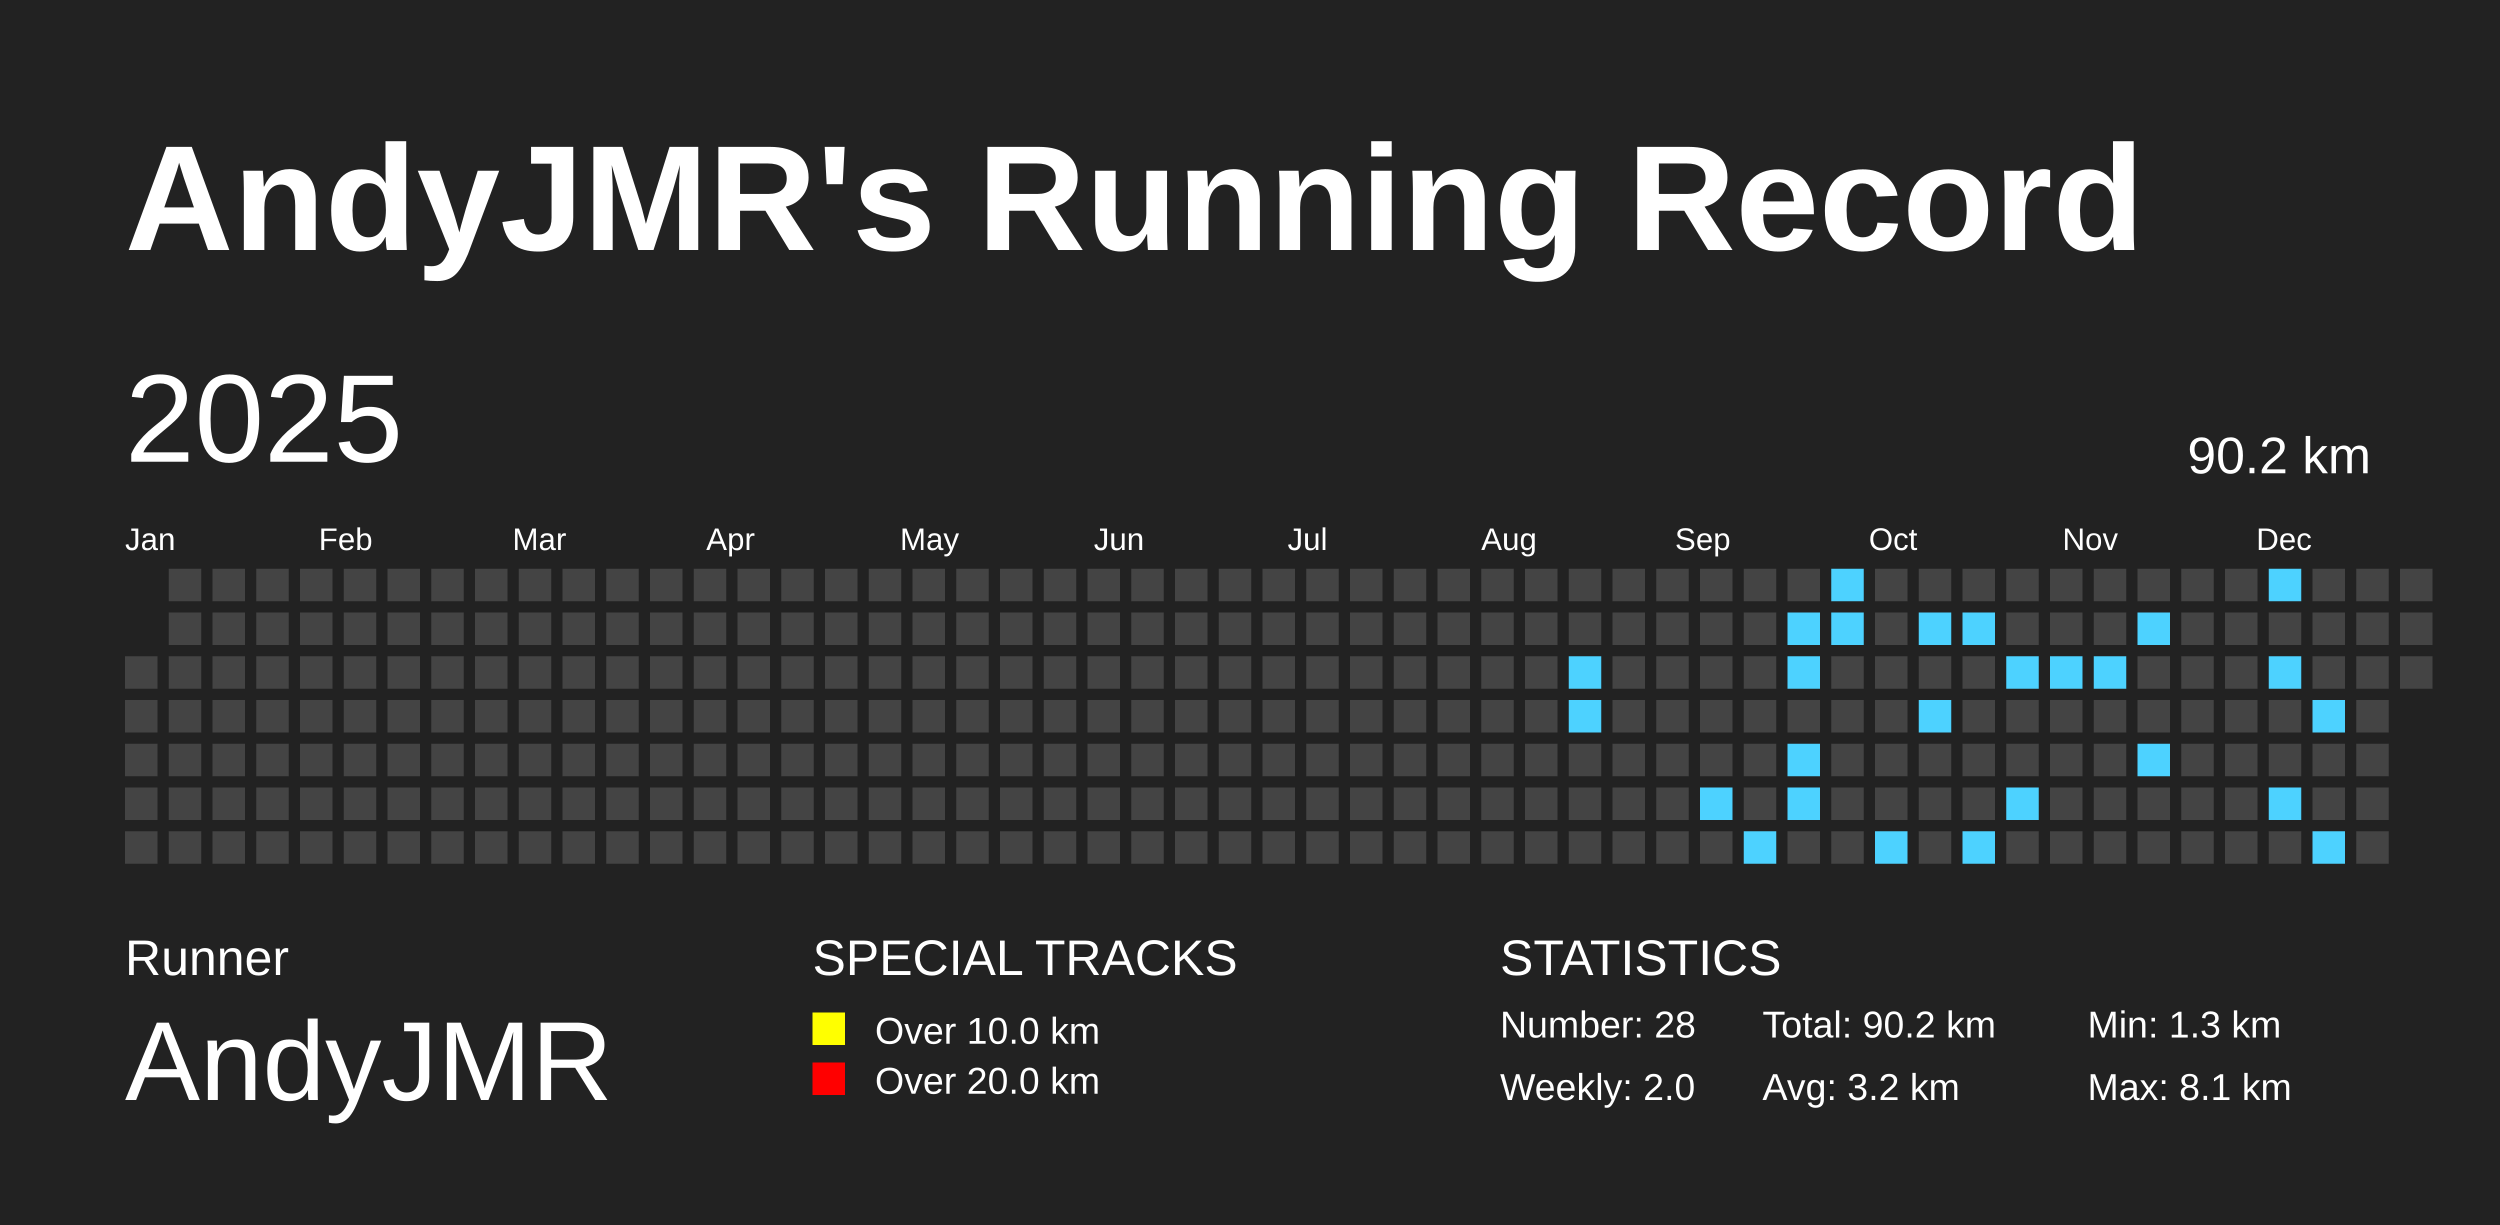
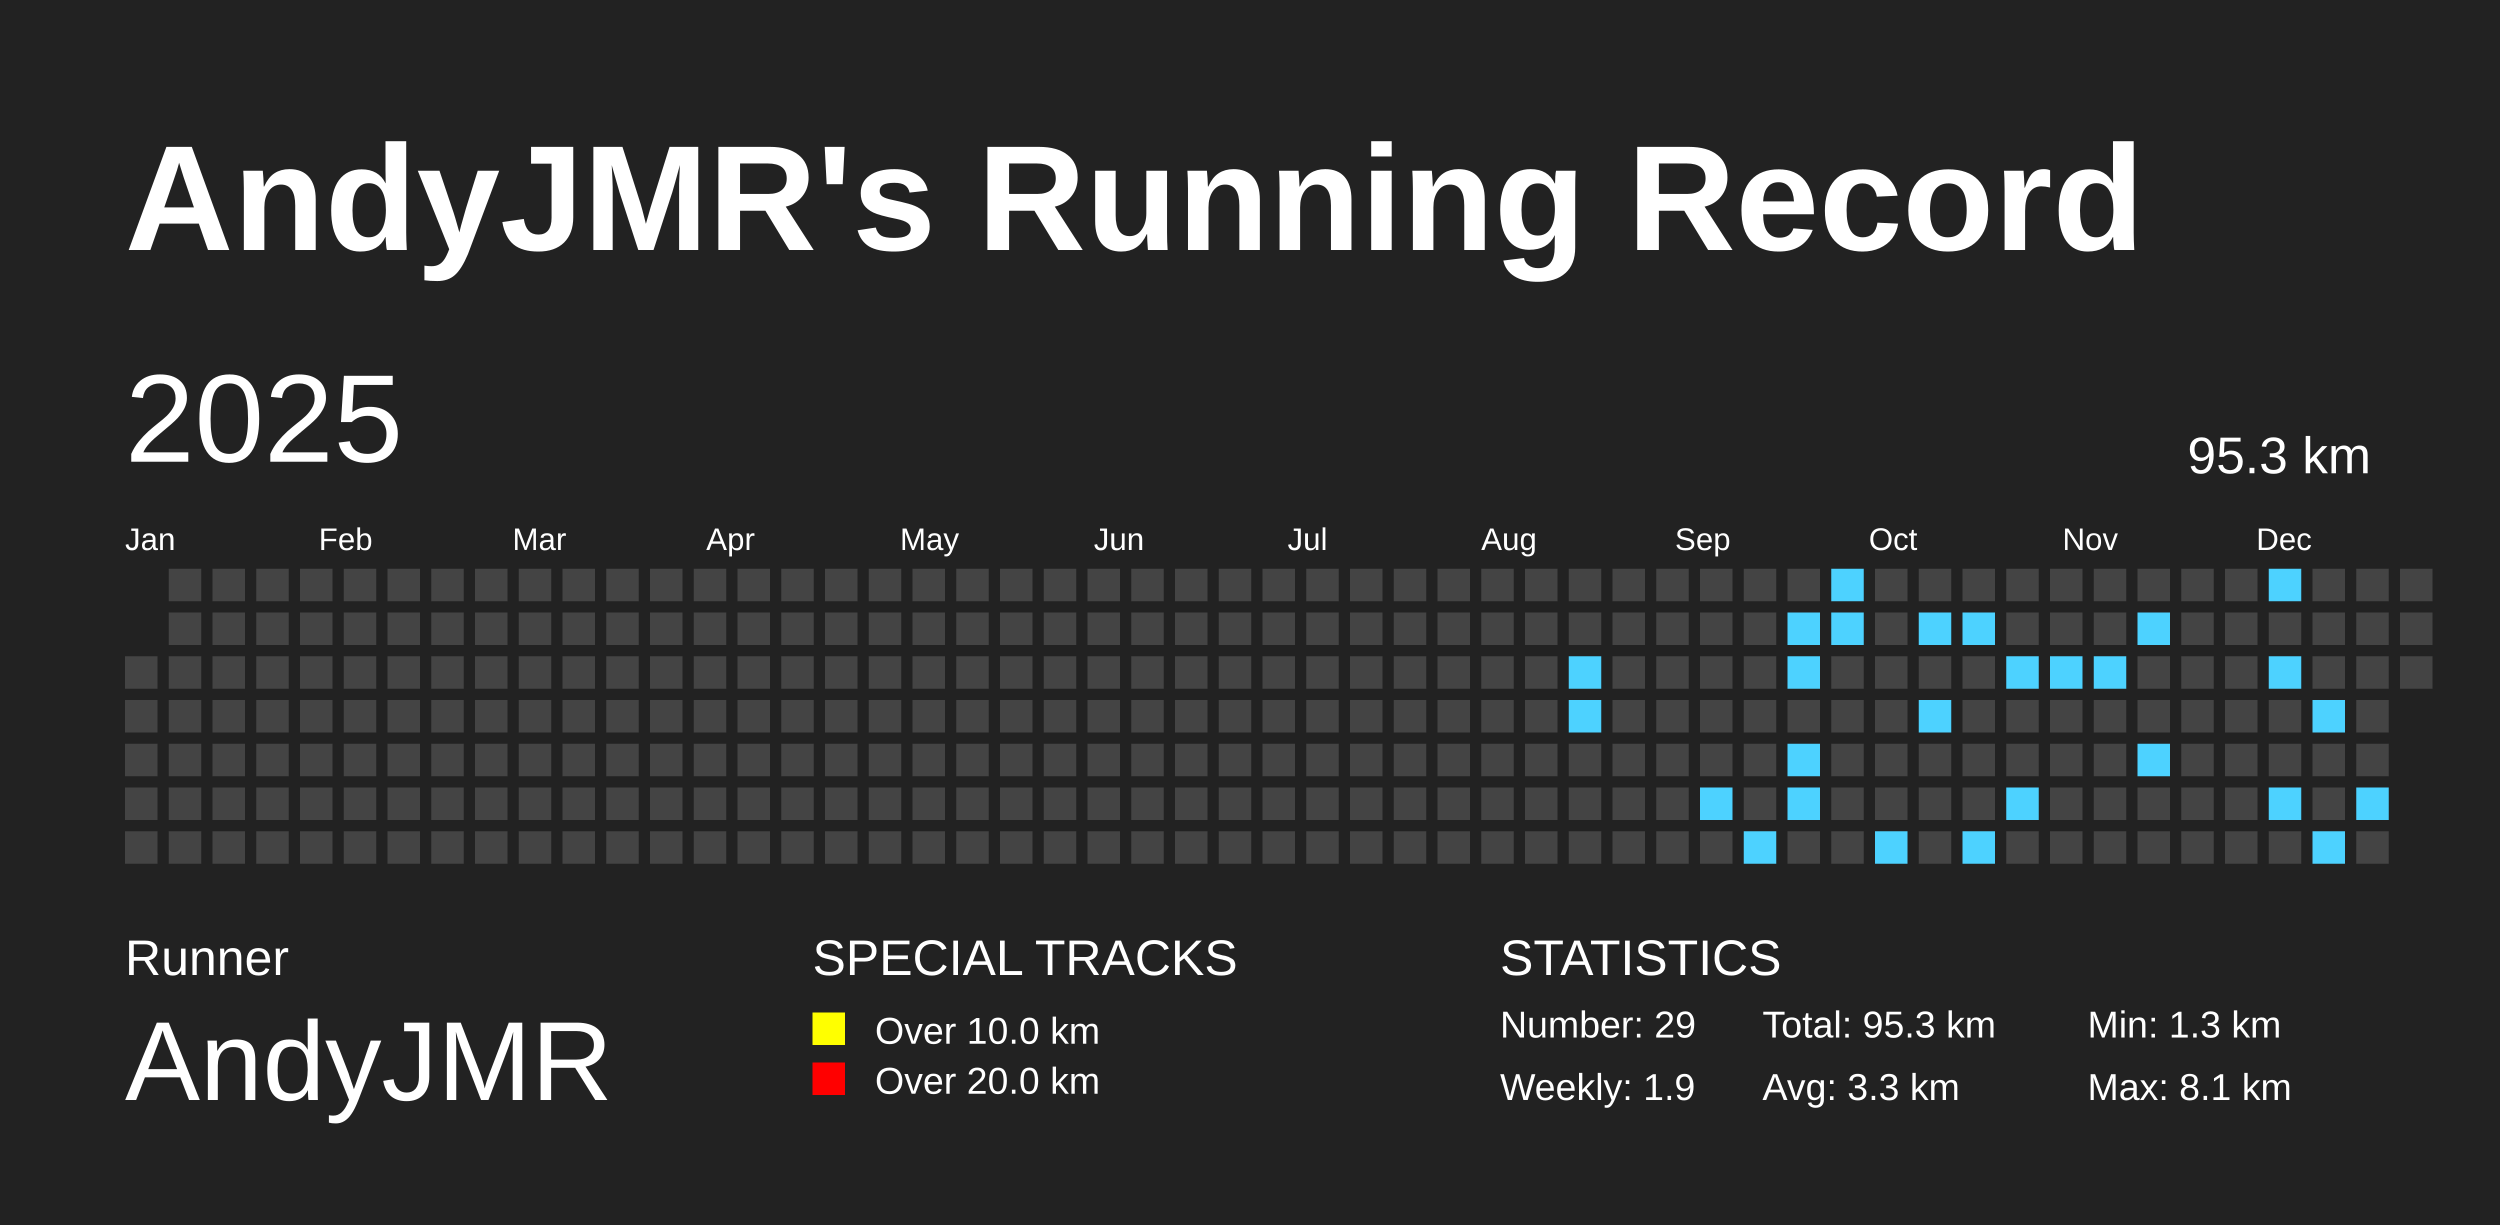
<svg xmlns="http://www.w3.org/2000/svg" baseProfile="full" height="98mm" version="1.1" viewBox="0,0,200,98" width="200mm">
  <defs />
  <rect fill="#222222" height="98" width="200" x="0" y="0" />
  <text fill="#FFFFFF" style="font-size:12px; font-family:Arial; font-weight:bold;" x="10" y="20">AndyJMR's Running Record</text>
  <text fill="#FFFFFF" style="font-size:4px; font-family:Arial" x="10" y="78">Runner</text>
  <text fill="#FFFFFF" style="font-size:9px; font-family:Arial" x="10" y="88">AndyJMR</text>
  <text fill="#FFFFFF" style="font-size:4px; font-family:Arial" x="65" y="78">SPECIAL TRACKS</text>
  <rect fill="yellow" height="2.6" width="2.6" x="65" y="81" />
  <text fill="#FFFFFF" style="font-size:3px; font-family:Arial" x="70" y="83.5">Over 10.0 km</text>
  <rect fill="red" height="2.6" width="2.6" x="65" y="85" />
  <text fill="#FFFFFF" style="font-size:3px; font-family:Arial" x="70" y="87.5">Over 20.0 km</text>
  <text fill="#FFFFFF" style="font-size:4px; font-family:Arial" x="120" y="78">STATISTICS</text>
-   <text fill="#FFFFFF" style="font-size:3px; font-family:Arial" x="120" y="83">Number: 28</text>
-   <text fill="#FFFFFF" style="font-size:3px; font-family:Arial" x="120" y="88">Weekly: 2.0</text>
-   <text fill="#FFFFFF" style="font-size:3px; font-family:Arial" x="141" y="83">Total: 90.2 km</text>
-   <text fill="#FFFFFF" style="font-size:3px; font-family:Arial" x="141" y="88">Avg: 3.2 km</text>
+   <text fill="#FFFFFF" style="font-size:3px; font-family:Arial" x="120" y="83">Number: 29</text>
+   <text fill="#FFFFFF" style="font-size:3px; font-family:Arial" x="120" y="88">Weekly: 1.9</text>
+   <text fill="#FFFFFF" style="font-size:3px; font-family:Arial" x="141" y="83">Total: 95.3 km</text>
+   <text fill="#FFFFFF" style="font-size:3px; font-family:Arial" x="141" y="88">Avg: 3.3 km</text>
  <text fill="#FFFFFF" style="font-size:3px; font-family:Arial" x="167" y="83">Min: 1.3 km</text>
  <text fill="#FFFFFF" style="font-size:3px; font-family:Arial" x="167" y="88">Max: 8.1 km</text>
  <text dominant-baseline="hanging" fill="#FFFFFF" style="font-size:10.0px; font-family:Arial;" x="10" y="30">2025</text>
-   <text dominant-baseline="hanging" fill="#FFFFFF" style="font-size:4.125px; font-family:Arial;" x="175" y="35">90.2 km</text>
+   <text dominant-baseline="hanging" fill="#FFFFFF" style="font-size:4.125px; font-family:Arial;" x="175" y="35">95.3 km</text>
  <text fill="#FFFFFF" style="font-size:2.5px; font-family:Arial" x="10.0" y="44">Jan</text>
  <text fill="#FFFFFF" style="font-size:2.5px; font-family:Arial" x="25.5" y="44">Feb</text>
  <text fill="#FFFFFF" style="font-size:2.5px; font-family:Arial" x="41.0" y="44">Mar</text>
  <text fill="#FFFFFF" style="font-size:2.5px; font-family:Arial" x="56.5" y="44">Apr</text>
  <text fill="#FFFFFF" style="font-size:2.5px; font-family:Arial" x="72.0" y="44">May</text>
  <text fill="#FFFFFF" style="font-size:2.5px; font-family:Arial" x="87.5" y="44">Jun</text>
  <text fill="#FFFFFF" style="font-size:2.5px; font-family:Arial" x="103.0" y="44">Jul</text>
  <text fill="#FFFFFF" style="font-size:2.5px; font-family:Arial" x="118.5" y="44">Aug</text>
  <text fill="#FFFFFF" style="font-size:2.5px; font-family:Arial" x="134.0" y="44">Sep</text>
  <text fill="#FFFFFF" style="font-size:2.5px; font-family:Arial" x="149.5" y="44">Oct</text>
  <text fill="#FFFFFF" style="font-size:2.5px; font-family:Arial" x="165.0" y="44">Nov</text>
  <text fill="#FFFFFF" style="font-size:2.5px; font-family:Arial" x="180.5" y="44">Dec</text>
  <rect fill="#444444" height="2.6" width="2.6" x="10.0" y="52.5" />
  <rect fill="#444444" height="2.6" width="2.6" x="10.0" y="56.0" />
  <rect fill="#444444" height="2.6" width="2.6" x="10.0" y="59.5" />
  <rect fill="#444444" height="2.6" width="2.6" x="10.0" y="63.0" />
  <rect fill="#444444" height="2.6" width="2.6" x="10.0" y="66.5" />
  <rect fill="#444444" height="2.6" width="2.6" x="13.5" y="45.5" />
  <rect fill="#444444" height="2.6" width="2.6" x="13.5" y="49.0" />
  <rect fill="#444444" height="2.6" width="2.6" x="13.5" y="52.5" />
  <rect fill="#444444" height="2.6" width="2.6" x="13.5" y="56.0" />
  <rect fill="#444444" height="2.6" width="2.6" x="13.5" y="59.5" />
  <rect fill="#444444" height="2.6" width="2.6" x="13.5" y="63.0" />
  <rect fill="#444444" height="2.6" width="2.6" x="13.5" y="66.5" />
  <rect fill="#444444" height="2.6" width="2.6" x="17.0" y="45.5" />
  <rect fill="#444444" height="2.6" width="2.6" x="17.0" y="49.0" />
  <rect fill="#444444" height="2.6" width="2.6" x="17.0" y="52.5" />
  <rect fill="#444444" height="2.6" width="2.6" x="17.0" y="56.0" />
  <rect fill="#444444" height="2.6" width="2.6" x="17.0" y="59.5" />
  <rect fill="#444444" height="2.6" width="2.6" x="17.0" y="63.0" />
  <rect fill="#444444" height="2.6" width="2.6" x="17.0" y="66.5" />
  <rect fill="#444444" height="2.6" width="2.6" x="20.5" y="45.5" />
  <rect fill="#444444" height="2.6" width="2.6" x="20.5" y="49.0" />
  <rect fill="#444444" height="2.6" width="2.6" x="20.5" y="52.5" />
  <rect fill="#444444" height="2.6" width="2.6" x="20.5" y="56.0" />
  <rect fill="#444444" height="2.6" width="2.6" x="20.5" y="59.5" />
  <rect fill="#444444" height="2.6" width="2.6" x="20.5" y="63.0" />
  <rect fill="#444444" height="2.6" width="2.6" x="20.5" y="66.5" />
  <rect fill="#444444" height="2.6" width="2.6" x="24.0" y="45.5" />
  <rect fill="#444444" height="2.6" width="2.6" x="24.0" y="49.0" />
  <rect fill="#444444" height="2.6" width="2.6" x="24.0" y="52.5" />
  <rect fill="#444444" height="2.6" width="2.6" x="24.0" y="56.0" />
  <rect fill="#444444" height="2.6" width="2.6" x="24.0" y="59.5" />
  <rect fill="#444444" height="2.6" width="2.6" x="24.0" y="63.0" />
  <rect fill="#444444" height="2.6" width="2.6" x="24.0" y="66.5" />
  <rect fill="#444444" height="2.6" width="2.6" x="27.5" y="45.5" />
  <rect fill="#444444" height="2.6" width="2.6" x="27.5" y="49.0" />
  <rect fill="#444444" height="2.6" width="2.6" x="27.5" y="52.5" />
  <rect fill="#444444" height="2.6" width="2.6" x="27.5" y="56.0" />
  <rect fill="#444444" height="2.6" width="2.6" x="27.5" y="59.5" />
  <rect fill="#444444" height="2.6" width="2.6" x="27.5" y="63.0" />
  <rect fill="#444444" height="2.6" width="2.6" x="27.5" y="66.5" />
  <rect fill="#444444" height="2.6" width="2.6" x="31.0" y="45.5" />
  <rect fill="#444444" height="2.6" width="2.6" x="31.0" y="49.0" />
  <rect fill="#444444" height="2.6" width="2.6" x="31.0" y="52.5" />
  <rect fill="#444444" height="2.6" width="2.6" x="31.0" y="56.0" />
  <rect fill="#444444" height="2.6" width="2.6" x="31.0" y="59.5" />
  <rect fill="#444444" height="2.6" width="2.6" x="31.0" y="63.0" />
  <rect fill="#444444" height="2.6" width="2.6" x="31.0" y="66.5" />
  <rect fill="#444444" height="2.6" width="2.6" x="34.5" y="45.5" />
  <rect fill="#444444" height="2.6" width="2.6" x="34.5" y="49.0" />
  <rect fill="#444444" height="2.6" width="2.6" x="34.5" y="52.5" />
  <rect fill="#444444" height="2.6" width="2.6" x="34.5" y="56.0" />
  <rect fill="#444444" height="2.6" width="2.6" x="34.5" y="59.5" />
  <rect fill="#444444" height="2.6" width="2.6" x="34.5" y="63.0" />
  <rect fill="#444444" height="2.6" width="2.6" x="34.5" y="66.5" />
  <rect fill="#444444" height="2.6" width="2.6" x="38.0" y="45.5" />
  <rect fill="#444444" height="2.6" width="2.6" x="38.0" y="49.0" />
  <rect fill="#444444" height="2.6" width="2.6" x="38.0" y="52.5" />
  <rect fill="#444444" height="2.6" width="2.6" x="38.0" y="56.0" />
  <rect fill="#444444" height="2.6" width="2.6" x="38.0" y="59.5" />
  <rect fill="#444444" height="2.6" width="2.6" x="38.0" y="63.0" />
  <rect fill="#444444" height="2.6" width="2.6" x="38.0" y="66.5" />
  <rect fill="#444444" height="2.6" width="2.6" x="41.5" y="45.5" />
  <rect fill="#444444" height="2.6" width="2.6" x="41.5" y="49.0" />
  <rect fill="#444444" height="2.6" width="2.6" x="41.5" y="52.5" />
  <rect fill="#444444" height="2.6" width="2.6" x="41.5" y="56.0" />
  <rect fill="#444444" height="2.6" width="2.6" x="41.5" y="59.5" />
  <rect fill="#444444" height="2.6" width="2.6" x="41.5" y="63.0" />
  <rect fill="#444444" height="2.6" width="2.6" x="41.5" y="66.5" />
  <rect fill="#444444" height="2.6" width="2.6" x="45.0" y="45.5" />
  <rect fill="#444444" height="2.6" width="2.6" x="45.0" y="49.0" />
  <rect fill="#444444" height="2.6" width="2.6" x="45.0" y="52.5" />
  <rect fill="#444444" height="2.6" width="2.6" x="45.0" y="56.0" />
  <rect fill="#444444" height="2.6" width="2.6" x="45.0" y="59.5" />
  <rect fill="#444444" height="2.6" width="2.6" x="45.0" y="63.0" />
  <rect fill="#444444" height="2.6" width="2.6" x="45.0" y="66.5" />
  <rect fill="#444444" height="2.6" width="2.6" x="48.5" y="45.5" />
  <rect fill="#444444" height="2.6" width="2.6" x="48.5" y="49.0" />
  <rect fill="#444444" height="2.6" width="2.6" x="48.5" y="52.5" />
  <rect fill="#444444" height="2.6" width="2.6" x="48.5" y="56.0" />
  <rect fill="#444444" height="2.6" width="2.6" x="48.5" y="59.5" />
  <rect fill="#444444" height="2.6" width="2.6" x="48.5" y="63.0" />
  <rect fill="#444444" height="2.6" width="2.6" x="48.5" y="66.5" />
  <rect fill="#444444" height="2.6" width="2.6" x="52.0" y="45.5" />
  <rect fill="#444444" height="2.6" width="2.6" x="52.0" y="49.0" />
  <rect fill="#444444" height="2.6" width="2.6" x="52.0" y="52.5" />
  <rect fill="#444444" height="2.6" width="2.6" x="52.0" y="56.0" />
  <rect fill="#444444" height="2.6" width="2.6" x="52.0" y="59.5" />
  <rect fill="#444444" height="2.6" width="2.6" x="52.0" y="63.0" />
  <rect fill="#444444" height="2.6" width="2.6" x="52.0" y="66.5" />
  <rect fill="#444444" height="2.6" width="2.6" x="55.5" y="45.5" />
  <rect fill="#444444" height="2.6" width="2.6" x="55.5" y="49.0" />
  <rect fill="#444444" height="2.6" width="2.6" x="55.5" y="52.5" />
  <rect fill="#444444" height="2.6" width="2.6" x="55.5" y="56.0" />
  <rect fill="#444444" height="2.6" width="2.6" x="55.5" y="59.5" />
  <rect fill="#444444" height="2.6" width="2.6" x="55.5" y="63.0" />
  <rect fill="#444444" height="2.6" width="2.6" x="55.5" y="66.5" />
  <rect fill="#444444" height="2.6" width="2.6" x="59.0" y="45.5" />
  <rect fill="#444444" height="2.6" width="2.6" x="59.0" y="49.0" />
  <rect fill="#444444" height="2.6" width="2.6" x="59.0" y="52.5" />
  <rect fill="#444444" height="2.6" width="2.6" x="59.0" y="56.0" />
  <rect fill="#444444" height="2.6" width="2.6" x="59.0" y="59.5" />
  <rect fill="#444444" height="2.6" width="2.6" x="59.0" y="63.0" />
  <rect fill="#444444" height="2.6" width="2.6" x="59.0" y="66.5" />
  <rect fill="#444444" height="2.6" width="2.6" x="62.5" y="45.5" />
  <rect fill="#444444" height="2.6" width="2.6" x="62.5" y="49.0" />
  <rect fill="#444444" height="2.6" width="2.6" x="62.5" y="52.5" />
  <rect fill="#444444" height="2.6" width="2.6" x="62.5" y="56.0" />
  <rect fill="#444444" height="2.6" width="2.6" x="62.5" y="59.5" />
  <rect fill="#444444" height="2.6" width="2.6" x="62.5" y="63.0" />
  <rect fill="#444444" height="2.6" width="2.6" x="62.5" y="66.5" />
  <rect fill="#444444" height="2.6" width="2.6" x="66.0" y="45.5" />
  <rect fill="#444444" height="2.6" width="2.6" x="66.0" y="49.0" />
  <rect fill="#444444" height="2.6" width="2.6" x="66.0" y="52.5" />
  <rect fill="#444444" height="2.6" width="2.6" x="66.0" y="56.0" />
  <rect fill="#444444" height="2.6" width="2.6" x="66.0" y="59.5" />
  <rect fill="#444444" height="2.6" width="2.6" x="66.0" y="63.0" />
  <rect fill="#444444" height="2.6" width="2.6" x="66.0" y="66.5" />
  <rect fill="#444444" height="2.6" width="2.6" x="69.5" y="45.5" />
  <rect fill="#444444" height="2.6" width="2.6" x="69.5" y="49.0" />
  <rect fill="#444444" height="2.6" width="2.6" x="69.5" y="52.5" />
  <rect fill="#444444" height="2.6" width="2.6" x="69.5" y="56.0" />
  <rect fill="#444444" height="2.6" width="2.6" x="69.5" y="59.5" />
  <rect fill="#444444" height="2.6" width="2.6" x="69.5" y="63.0" />
  <rect fill="#444444" height="2.6" width="2.6" x="69.5" y="66.5" />
  <rect fill="#444444" height="2.6" width="2.6" x="73.0" y="45.5" />
  <rect fill="#444444" height="2.6" width="2.6" x="73.0" y="49.0" />
  <rect fill="#444444" height="2.6" width="2.6" x="73.0" y="52.5" />
  <rect fill="#444444" height="2.6" width="2.6" x="73.0" y="56.0" />
  <rect fill="#444444" height="2.6" width="2.6" x="73.0" y="59.5" />
  <rect fill="#444444" height="2.6" width="2.6" x="73.0" y="63.0" />
  <rect fill="#444444" height="2.6" width="2.6" x="73.0" y="66.5" />
  <rect fill="#444444" height="2.6" width="2.6" x="76.5" y="45.5" />
  <rect fill="#444444" height="2.6" width="2.6" x="76.5" y="49.0" />
  <rect fill="#444444" height="2.6" width="2.6" x="76.5" y="52.5" />
  <rect fill="#444444" height="2.6" width="2.6" x="76.5" y="56.0" />
  <rect fill="#444444" height="2.6" width="2.6" x="76.5" y="59.5" />
  <rect fill="#444444" height="2.6" width="2.6" x="76.5" y="63.0" />
  <rect fill="#444444" height="2.6" width="2.6" x="76.5" y="66.5" />
  <rect fill="#444444" height="2.6" width="2.6" x="80.0" y="45.5" />
  <rect fill="#444444" height="2.6" width="2.6" x="80.0" y="49.0" />
  <rect fill="#444444" height="2.6" width="2.6" x="80.0" y="52.5" />
  <rect fill="#444444" height="2.6" width="2.6" x="80.0" y="56.0" />
  <rect fill="#444444" height="2.6" width="2.6" x="80.0" y="59.5" />
  <rect fill="#444444" height="2.6" width="2.6" x="80.0" y="63.0" />
  <rect fill="#444444" height="2.6" width="2.6" x="80.0" y="66.5" />
  <rect fill="#444444" height="2.6" width="2.6" x="83.5" y="45.5" />
  <rect fill="#444444" height="2.6" width="2.6" x="83.5" y="49.0" />
  <rect fill="#444444" height="2.6" width="2.6" x="83.5" y="52.5" />
  <rect fill="#444444" height="2.6" width="2.6" x="83.5" y="56.0" />
  <rect fill="#444444" height="2.6" width="2.6" x="83.5" y="59.5" />
  <rect fill="#444444" height="2.6" width="2.6" x="83.5" y="63.0" />
  <rect fill="#444444" height="2.6" width="2.6" x="83.5" y="66.5" />
  <rect fill="#444444" height="2.6" width="2.6" x="87.0" y="45.5" />
  <rect fill="#444444" height="2.6" width="2.6" x="87.0" y="49.0" />
  <rect fill="#444444" height="2.6" width="2.6" x="87.0" y="52.5" />
  <rect fill="#444444" height="2.6" width="2.6" x="87.0" y="56.0" />
  <rect fill="#444444" height="2.6" width="2.6" x="87.0" y="59.5" />
  <rect fill="#444444" height="2.6" width="2.6" x="87.0" y="63.0" />
  <rect fill="#444444" height="2.6" width="2.6" x="87.0" y="66.5" />
  <rect fill="#444444" height="2.6" width="2.6" x="90.5" y="45.5" />
  <rect fill="#444444" height="2.6" width="2.6" x="90.5" y="49.0" />
  <rect fill="#444444" height="2.6" width="2.6" x="90.5" y="52.5" />
  <rect fill="#444444" height="2.6" width="2.6" x="90.5" y="56.0" />
  <rect fill="#444444" height="2.6" width="2.6" x="90.5" y="59.5" />
  <rect fill="#444444" height="2.6" width="2.6" x="90.5" y="63.0" />
  <rect fill="#444444" height="2.6" width="2.6" x="90.5" y="66.5" />
  <rect fill="#444444" height="2.6" width="2.6" x="94.0" y="45.5" />
  <rect fill="#444444" height="2.6" width="2.6" x="94.0" y="49.0" />
  <rect fill="#444444" height="2.6" width="2.6" x="94.0" y="52.5" />
  <rect fill="#444444" height="2.6" width="2.6" x="94.0" y="56.0" />
  <rect fill="#444444" height="2.6" width="2.6" x="94.0" y="59.5" />
  <rect fill="#444444" height="2.6" width="2.6" x="94.0" y="63.0" />
  <rect fill="#444444" height="2.6" width="2.6" x="94.0" y="66.5" />
  <rect fill="#444444" height="2.6" width="2.6" x="97.5" y="45.5" />
  <rect fill="#444444" height="2.6" width="2.6" x="97.5" y="49.0" />
  <rect fill="#444444" height="2.6" width="2.6" x="97.5" y="52.5" />
  <rect fill="#444444" height="2.6" width="2.6" x="97.5" y="56.0" />
  <rect fill="#444444" height="2.6" width="2.6" x="97.5" y="59.5" />
  <rect fill="#444444" height="2.6" width="2.6" x="97.5" y="63.0" />
  <rect fill="#444444" height="2.6" width="2.6" x="97.5" y="66.5" />
  <rect fill="#444444" height="2.6" width="2.6" x="101.0" y="45.5" />
  <rect fill="#444444" height="2.6" width="2.6" x="101.0" y="49.0" />
  <rect fill="#444444" height="2.6" width="2.6" x="101.0" y="52.5" />
  <rect fill="#444444" height="2.6" width="2.6" x="101.0" y="56.0" />
  <rect fill="#444444" height="2.6" width="2.6" x="101.0" y="59.5" />
  <rect fill="#444444" height="2.6" width="2.6" x="101.0" y="63.0" />
  <rect fill="#444444" height="2.6" width="2.6" x="101.0" y="66.5" />
  <rect fill="#444444" height="2.6" width="2.6" x="104.5" y="45.5" />
  <rect fill="#444444" height="2.6" width="2.6" x="104.5" y="49.0" />
  <rect fill="#444444" height="2.6" width="2.6" x="104.5" y="52.5" />
  <rect fill="#444444" height="2.6" width="2.6" x="104.5" y="56.0" />
  <rect fill="#444444" height="2.6" width="2.6" x="104.5" y="59.5" />
  <rect fill="#444444" height="2.6" width="2.6" x="104.5" y="63.0" />
  <rect fill="#444444" height="2.6" width="2.6" x="104.5" y="66.5" />
  <rect fill="#444444" height="2.6" width="2.6" x="108.0" y="45.5" />
  <rect fill="#444444" height="2.6" width="2.6" x="108.0" y="49.0" />
  <rect fill="#444444" height="2.6" width="2.6" x="108.0" y="52.5" />
  <rect fill="#444444" height="2.6" width="2.6" x="108.0" y="56.0" />
  <rect fill="#444444" height="2.6" width="2.6" x="108.0" y="59.5" />
  <rect fill="#444444" height="2.6" width="2.6" x="108.0" y="63.0" />
  <rect fill="#444444" height="2.6" width="2.6" x="108.0" y="66.5" />
  <rect fill="#444444" height="2.6" width="2.6" x="111.5" y="45.5" />
  <rect fill="#444444" height="2.6" width="2.6" x="111.5" y="49.0" />
  <rect fill="#444444" height="2.6" width="2.6" x="111.5" y="52.5" />
  <rect fill="#444444" height="2.6" width="2.6" x="111.5" y="56.0" />
  <rect fill="#444444" height="2.6" width="2.6" x="111.5" y="59.5" />
  <rect fill="#444444" height="2.6" width="2.6" x="111.5" y="63.0" />
  <rect fill="#444444" height="2.6" width="2.6" x="111.5" y="66.5" />
  <rect fill="#444444" height="2.6" width="2.6" x="115.0" y="45.5" />
  <rect fill="#444444" height="2.6" width="2.6" x="115.0" y="49.0" />
  <rect fill="#444444" height="2.6" width="2.6" x="115.0" y="52.5" />
  <rect fill="#444444" height="2.6" width="2.6" x="115.0" y="56.0" />
  <rect fill="#444444" height="2.6" width="2.6" x="115.0" y="59.5" />
  <rect fill="#444444" height="2.6" width="2.6" x="115.0" y="63.0" />
  <rect fill="#444444" height="2.6" width="2.6" x="115.0" y="66.5" />
  <rect fill="#444444" height="2.6" width="2.6" x="118.5" y="45.5" />
  <rect fill="#444444" height="2.6" width="2.6" x="118.5" y="49.0" />
  <rect fill="#444444" height="2.6" width="2.6" x="118.5" y="52.5" />
  <rect fill="#444444" height="2.6" width="2.6" x="118.5" y="56.0" />
  <rect fill="#444444" height="2.6" width="2.6" x="118.5" y="59.5" />
  <rect fill="#444444" height="2.6" width="2.6" x="118.5" y="63.0" />
  <rect fill="#444444" height="2.6" width="2.6" x="118.5" y="66.5" />
  <rect fill="#444444" height="2.6" width="2.6" x="122.0" y="45.5" />
  <rect fill="#444444" height="2.6" width="2.6" x="122.0" y="49.0" />
  <rect fill="#444444" height="2.6" width="2.6" x="122.0" y="52.5" />
  <rect fill="#444444" height="2.6" width="2.6" x="122.0" y="56.0" />
  <rect fill="#444444" height="2.6" width="2.6" x="122.0" y="59.5" />
  <rect fill="#444444" height="2.6" width="2.6" x="122.0" y="63.0" />
  <rect fill="#444444" height="2.6" width="2.6" x="122.0" y="66.5" />
  <rect fill="#444444" height="2.6" width="2.6" x="125.5" y="45.5" />
  <rect fill="#444444" height="2.6" width="2.6" x="125.5" y="49.0" />
  <rect fill="#4DD2FF" height="2.6" width="2.6" x="125.5" y="52.5" />
  <rect fill="#4DD2FF" height="2.6" width="2.6" x="125.5" y="56.0" />
  <rect fill="#444444" height="2.6" width="2.6" x="125.5" y="59.5" />
  <rect fill="#444444" height="2.6" width="2.6" x="125.5" y="63.0" />
  <rect fill="#444444" height="2.6" width="2.6" x="125.5" y="66.5" />
  <rect fill="#444444" height="2.6" width="2.6" x="129.0" y="45.5" />
  <rect fill="#444444" height="2.6" width="2.6" x="129.0" y="49.0" />
  <rect fill="#444444" height="2.6" width="2.6" x="129.0" y="52.5" />
  <rect fill="#444444" height="2.6" width="2.6" x="129.0" y="56.0" />
  <rect fill="#444444" height="2.6" width="2.6" x="129.0" y="59.5" />
  <rect fill="#444444" height="2.6" width="2.6" x="129.0" y="63.0" />
  <rect fill="#444444" height="2.6" width="2.6" x="129.0" y="66.5" />
  <rect fill="#444444" height="2.6" width="2.6" x="132.5" y="45.5" />
  <rect fill="#444444" height="2.6" width="2.6" x="132.5" y="49.0" />
  <rect fill="#444444" height="2.6" width="2.6" x="132.5" y="52.5" />
  <rect fill="#444444" height="2.6" width="2.6" x="132.5" y="56.0" />
  <rect fill="#444444" height="2.6" width="2.6" x="132.5" y="59.5" />
  <rect fill="#444444" height="2.6" width="2.6" x="132.5" y="63.0" />
  <rect fill="#444444" height="2.6" width="2.6" x="132.5" y="66.5" />
  <rect fill="#444444" height="2.6" width="2.6" x="136.0" y="45.5" />
  <rect fill="#444444" height="2.6" width="2.6" x="136.0" y="49.0" />
  <rect fill="#444444" height="2.6" width="2.6" x="136.0" y="52.5" />
  <rect fill="#444444" height="2.6" width="2.6" x="136.0" y="56.0" />
  <rect fill="#444444" height="2.6" width="2.6" x="136.0" y="59.5" />
  <rect fill="#4DD2FF" height="2.6" width="2.6" x="136.0" y="63.0" />
  <rect fill="#444444" height="2.6" width="2.6" x="136.0" y="66.5" />
  <rect fill="#444444" height="2.6" width="2.6" x="139.5" y="45.5" />
  <rect fill="#444444" height="2.6" width="2.6" x="139.5" y="49.0" />
  <rect fill="#444444" height="2.6" width="2.6" x="139.5" y="52.5" />
  <rect fill="#444444" height="2.6" width="2.6" x="139.5" y="56.0" />
  <rect fill="#444444" height="2.6" width="2.6" x="139.5" y="59.5" />
  <rect fill="#444444" height="2.6" width="2.6" x="139.5" y="63.0" />
  <rect fill="#4DD2FF" height="2.6" width="2.6" x="139.5" y="66.5" />
  <rect fill="#444444" height="2.6" width="2.6" x="143.0" y="45.5" />
  <rect fill="#4DD2FF" height="2.6" width="2.6" x="143.0" y="49.0" />
  <rect fill="#4DD2FF" height="2.6" width="2.6" x="143.0" y="52.5" />
  <rect fill="#444444" height="2.6" width="2.6" x="143.0" y="56.0" />
  <rect fill="#4DD2FF" height="2.6" width="2.6" x="143.0" y="59.5" />
  <rect fill="#4DD2FF" height="2.6" width="2.6" x="143.0" y="63.0" />
  <rect fill="#444444" height="2.6" width="2.6" x="143.0" y="66.5" />
  <rect fill="#4DD2FF" height="2.6" width="2.6" x="146.5" y="45.5" />
  <rect fill="#4DD2FF" height="2.6" width="2.6" x="146.5" y="49.0" />
  <rect fill="#444444" height="2.6" width="2.6" x="146.5" y="52.5" />
  <rect fill="#444444" height="2.6" width="2.6" x="146.5" y="56.0" />
  <rect fill="#444444" height="2.6" width="2.6" x="146.5" y="59.5" />
  <rect fill="#444444" height="2.6" width="2.6" x="146.5" y="63.0" />
  <rect fill="#444444" height="2.6" width="2.6" x="146.5" y="66.5" />
  <rect fill="#444444" height="2.6" width="2.6" x="150.0" y="45.5" />
  <rect fill="#444444" height="2.6" width="2.6" x="150.0" y="49.0" />
  <rect fill="#444444" height="2.6" width="2.6" x="150.0" y="52.5" />
  <rect fill="#444444" height="2.6" width="2.6" x="150.0" y="56.0" />
  <rect fill="#444444" height="2.6" width="2.6" x="150.0" y="59.5" />
  <rect fill="#444444" height="2.6" width="2.6" x="150.0" y="63.0" />
  <rect fill="#4DD2FF" height="2.6" width="2.6" x="150.0" y="66.5" />
  <rect fill="#444444" height="2.6" width="2.6" x="153.5" y="45.5" />
  <rect fill="#4DD2FF" height="2.6" width="2.6" x="153.5" y="49.0" />
  <rect fill="#444444" height="2.6" width="2.6" x="153.5" y="52.5" />
  <rect fill="#4DD2FF" height="2.6" width="2.6" x="153.5" y="56.0" />
  <rect fill="#444444" height="2.6" width="2.6" x="153.5" y="59.5" />
  <rect fill="#444444" height="2.6" width="2.6" x="153.5" y="63.0" />
  <rect fill="#444444" height="2.6" width="2.6" x="153.5" y="66.5" />
  <rect fill="#444444" height="2.6" width="2.6" x="157.0" y="45.5" />
  <rect fill="#4DD2FF" height="2.6" width="2.6" x="157.0" y="49.0" />
  <rect fill="#444444" height="2.6" width="2.6" x="157.0" y="52.5" />
  <rect fill="#444444" height="2.6" width="2.6" x="157.0" y="56.0" />
  <rect fill="#444444" height="2.6" width="2.6" x="157.0" y="59.5" />
  <rect fill="#444444" height="2.6" width="2.6" x="157.0" y="63.0" />
  <rect fill="#4DD2FF" height="2.6" width="2.6" x="157.0" y="66.5" />
  <rect fill="#444444" height="2.6" width="2.6" x="160.5" y="45.5" />
  <rect fill="#444444" height="2.6" width="2.6" x="160.5" y="49.0" />
  <rect fill="#4DD2FF" height="2.6" width="2.6" x="160.5" y="52.5" />
  <rect fill="#444444" height="2.6" width="2.6" x="160.5" y="56.0" />
  <rect fill="#444444" height="2.6" width="2.6" x="160.5" y="59.5" />
  <rect fill="#4DD2FF" height="2.6" width="2.6" x="160.5" y="63.0" />
  <rect fill="#444444" height="2.6" width="2.6" x="160.5" y="66.5" />
  <rect fill="#444444" height="2.6" width="2.6" x="164.0" y="45.5" />
  <rect fill="#444444" height="2.6" width="2.6" x="164.0" y="49.0" />
  <rect fill="#4DD2FF" height="2.6" width="2.6" x="164.0" y="52.5" />
  <rect fill="#444444" height="2.6" width="2.6" x="164.0" y="56.0" />
  <rect fill="#444444" height="2.6" width="2.6" x="164.0" y="59.5" />
  <rect fill="#444444" height="2.6" width="2.6" x="164.0" y="63.0" />
  <rect fill="#444444" height="2.6" width="2.6" x="164.0" y="66.5" />
  <rect fill="#444444" height="2.6" width="2.6" x="167.5" y="45.5" />
  <rect fill="#444444" height="2.6" width="2.6" x="167.5" y="49.0" />
  <rect fill="#4DD2FF" height="2.6" width="2.6" x="167.5" y="52.5" />
  <rect fill="#444444" height="2.6" width="2.6" x="167.5" y="56.0" />
  <rect fill="#444444" height="2.6" width="2.6" x="167.5" y="59.5" />
  <rect fill="#444444" height="2.6" width="2.6" x="167.5" y="63.0" />
  <rect fill="#444444" height="2.6" width="2.6" x="167.5" y="66.5" />
  <rect fill="#444444" height="2.6" width="2.6" x="171.0" y="45.5" />
  <rect fill="#4DD2FF" height="2.6" width="2.6" x="171.0" y="49.0" />
  <rect fill="#444444" height="2.6" width="2.6" x="171.0" y="52.5" />
  <rect fill="#444444" height="2.6" width="2.6" x="171.0" y="56.0" />
  <rect fill="#4DD2FF" height="2.6" width="2.6" x="171.0" y="59.5" />
  <rect fill="#444444" height="2.6" width="2.6" x="171.0" y="63.0" />
  <rect fill="#444444" height="2.6" width="2.6" x="171.0" y="66.5" />
  <rect fill="#444444" height="2.6" width="2.6" x="174.5" y="45.5" />
  <rect fill="#444444" height="2.6" width="2.6" x="174.5" y="49.0" />
  <rect fill="#444444" height="2.6" width="2.6" x="174.5" y="52.5" />
  <rect fill="#444444" height="2.6" width="2.6" x="174.5" y="56.0" />
  <rect fill="#444444" height="2.6" width="2.6" x="174.5" y="59.5" />
  <rect fill="#444444" height="2.6" width="2.6" x="174.5" y="63.0" />
  <rect fill="#444444" height="2.6" width="2.6" x="174.5" y="66.5" />
  <rect fill="#444444" height="2.6" width="2.6" x="178.0" y="45.5" />
  <rect fill="#444444" height="2.6" width="2.6" x="178.0" y="49.0" />
  <rect fill="#444444" height="2.6" width="2.6" x="178.0" y="52.5" />
  <rect fill="#444444" height="2.6" width="2.6" x="178.0" y="56.0" />
  <rect fill="#444444" height="2.6" width="2.6" x="178.0" y="59.5" />
  <rect fill="#444444" height="2.6" width="2.6" x="178.0" y="63.0" />
  <rect fill="#444444" height="2.6" width="2.6" x="178.0" y="66.5" />
  <rect fill="#4DD2FF" height="2.6" width="2.6" x="181.5" y="45.5" />
  <rect fill="#444444" height="2.6" width="2.6" x="181.5" y="49.0" />
  <rect fill="#4DD2FF" height="2.6" width="2.6" x="181.5" y="52.5" />
  <rect fill="#444444" height="2.6" width="2.6" x="181.5" y="56.0" />
  <rect fill="#444444" height="2.6" width="2.6" x="181.5" y="59.5" />
  <rect fill="#4DD2FF" height="2.6" width="2.6" x="181.5" y="63.0" />
  <rect fill="#444444" height="2.6" width="2.6" x="181.5" y="66.5" />
  <rect fill="#444444" height="2.6" width="2.6" x="185.0" y="45.5" />
  <rect fill="#444444" height="2.6" width="2.6" x="185.0" y="49.0" />
  <rect fill="#444444" height="2.6" width="2.6" x="185.0" y="52.5" />
  <rect fill="#4DD2FF" height="2.6" width="2.6" x="185.0" y="56.0" />
  <rect fill="#444444" height="2.6" width="2.6" x="185.0" y="59.5" />
  <rect fill="#444444" height="2.6" width="2.6" x="185.0" y="63.0" />
  <rect fill="#4DD2FF" height="2.6" width="2.6" x="185.0" y="66.5" />
  <rect fill="#444444" height="2.6" width="2.6" x="188.5" y="45.5" />
  <rect fill="#444444" height="2.6" width="2.6" x="188.5" y="49.0" />
  <rect fill="#444444" height="2.6" width="2.6" x="188.5" y="52.5" />
  <rect fill="#444444" height="2.6" width="2.6" x="188.5" y="56.0" />
  <rect fill="#444444" height="2.6" width="2.6" x="188.5" y="59.5" />
-   <rect fill="#444444" height="2.6" width="2.6" x="188.5" y="63.0" />
+   <rect fill="#4DD2FF" height="2.6" width="2.6" x="188.5" y="63.0" />
  <rect fill="#444444" height="2.6" width="2.6" x="188.5" y="66.5" />
  <rect fill="#444444" height="2.6" width="2.6" x="192.0" y="45.5" />
  <rect fill="#444444" height="2.6" width="2.6" x="192.0" y="49.0" />
  <rect fill="#444444" height="2.6" width="2.6" x="192.0" y="52.5" />
</svg>
